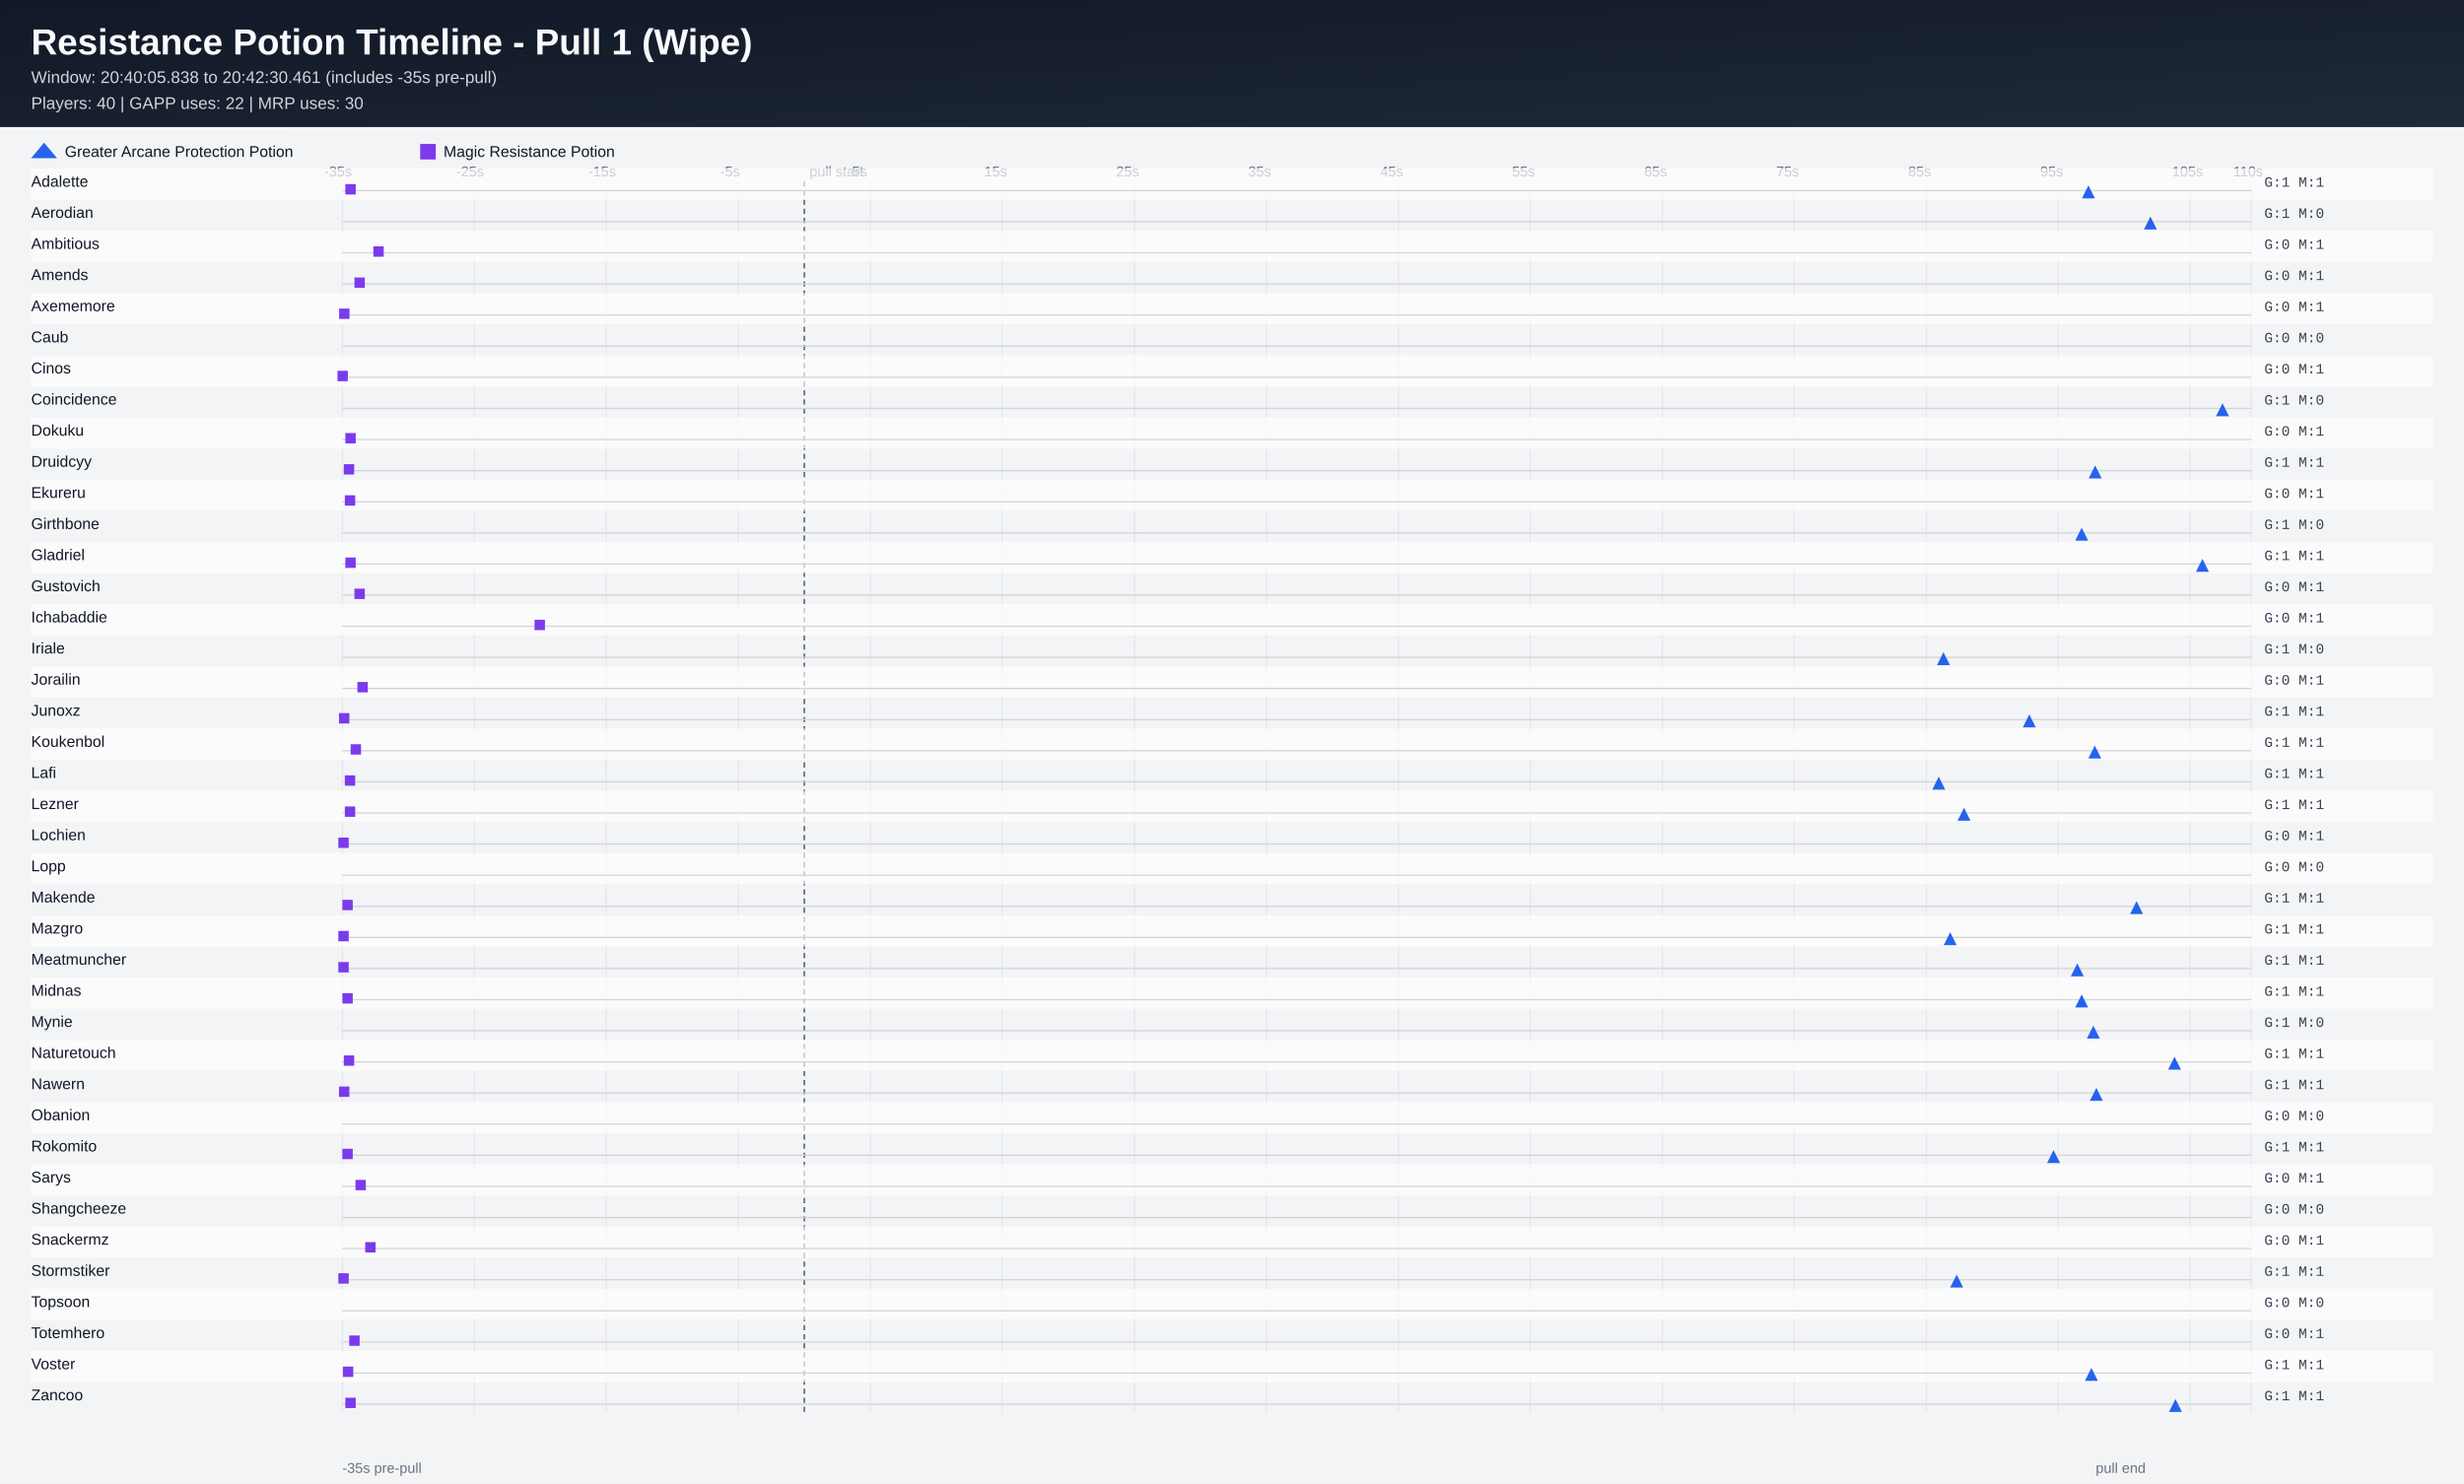
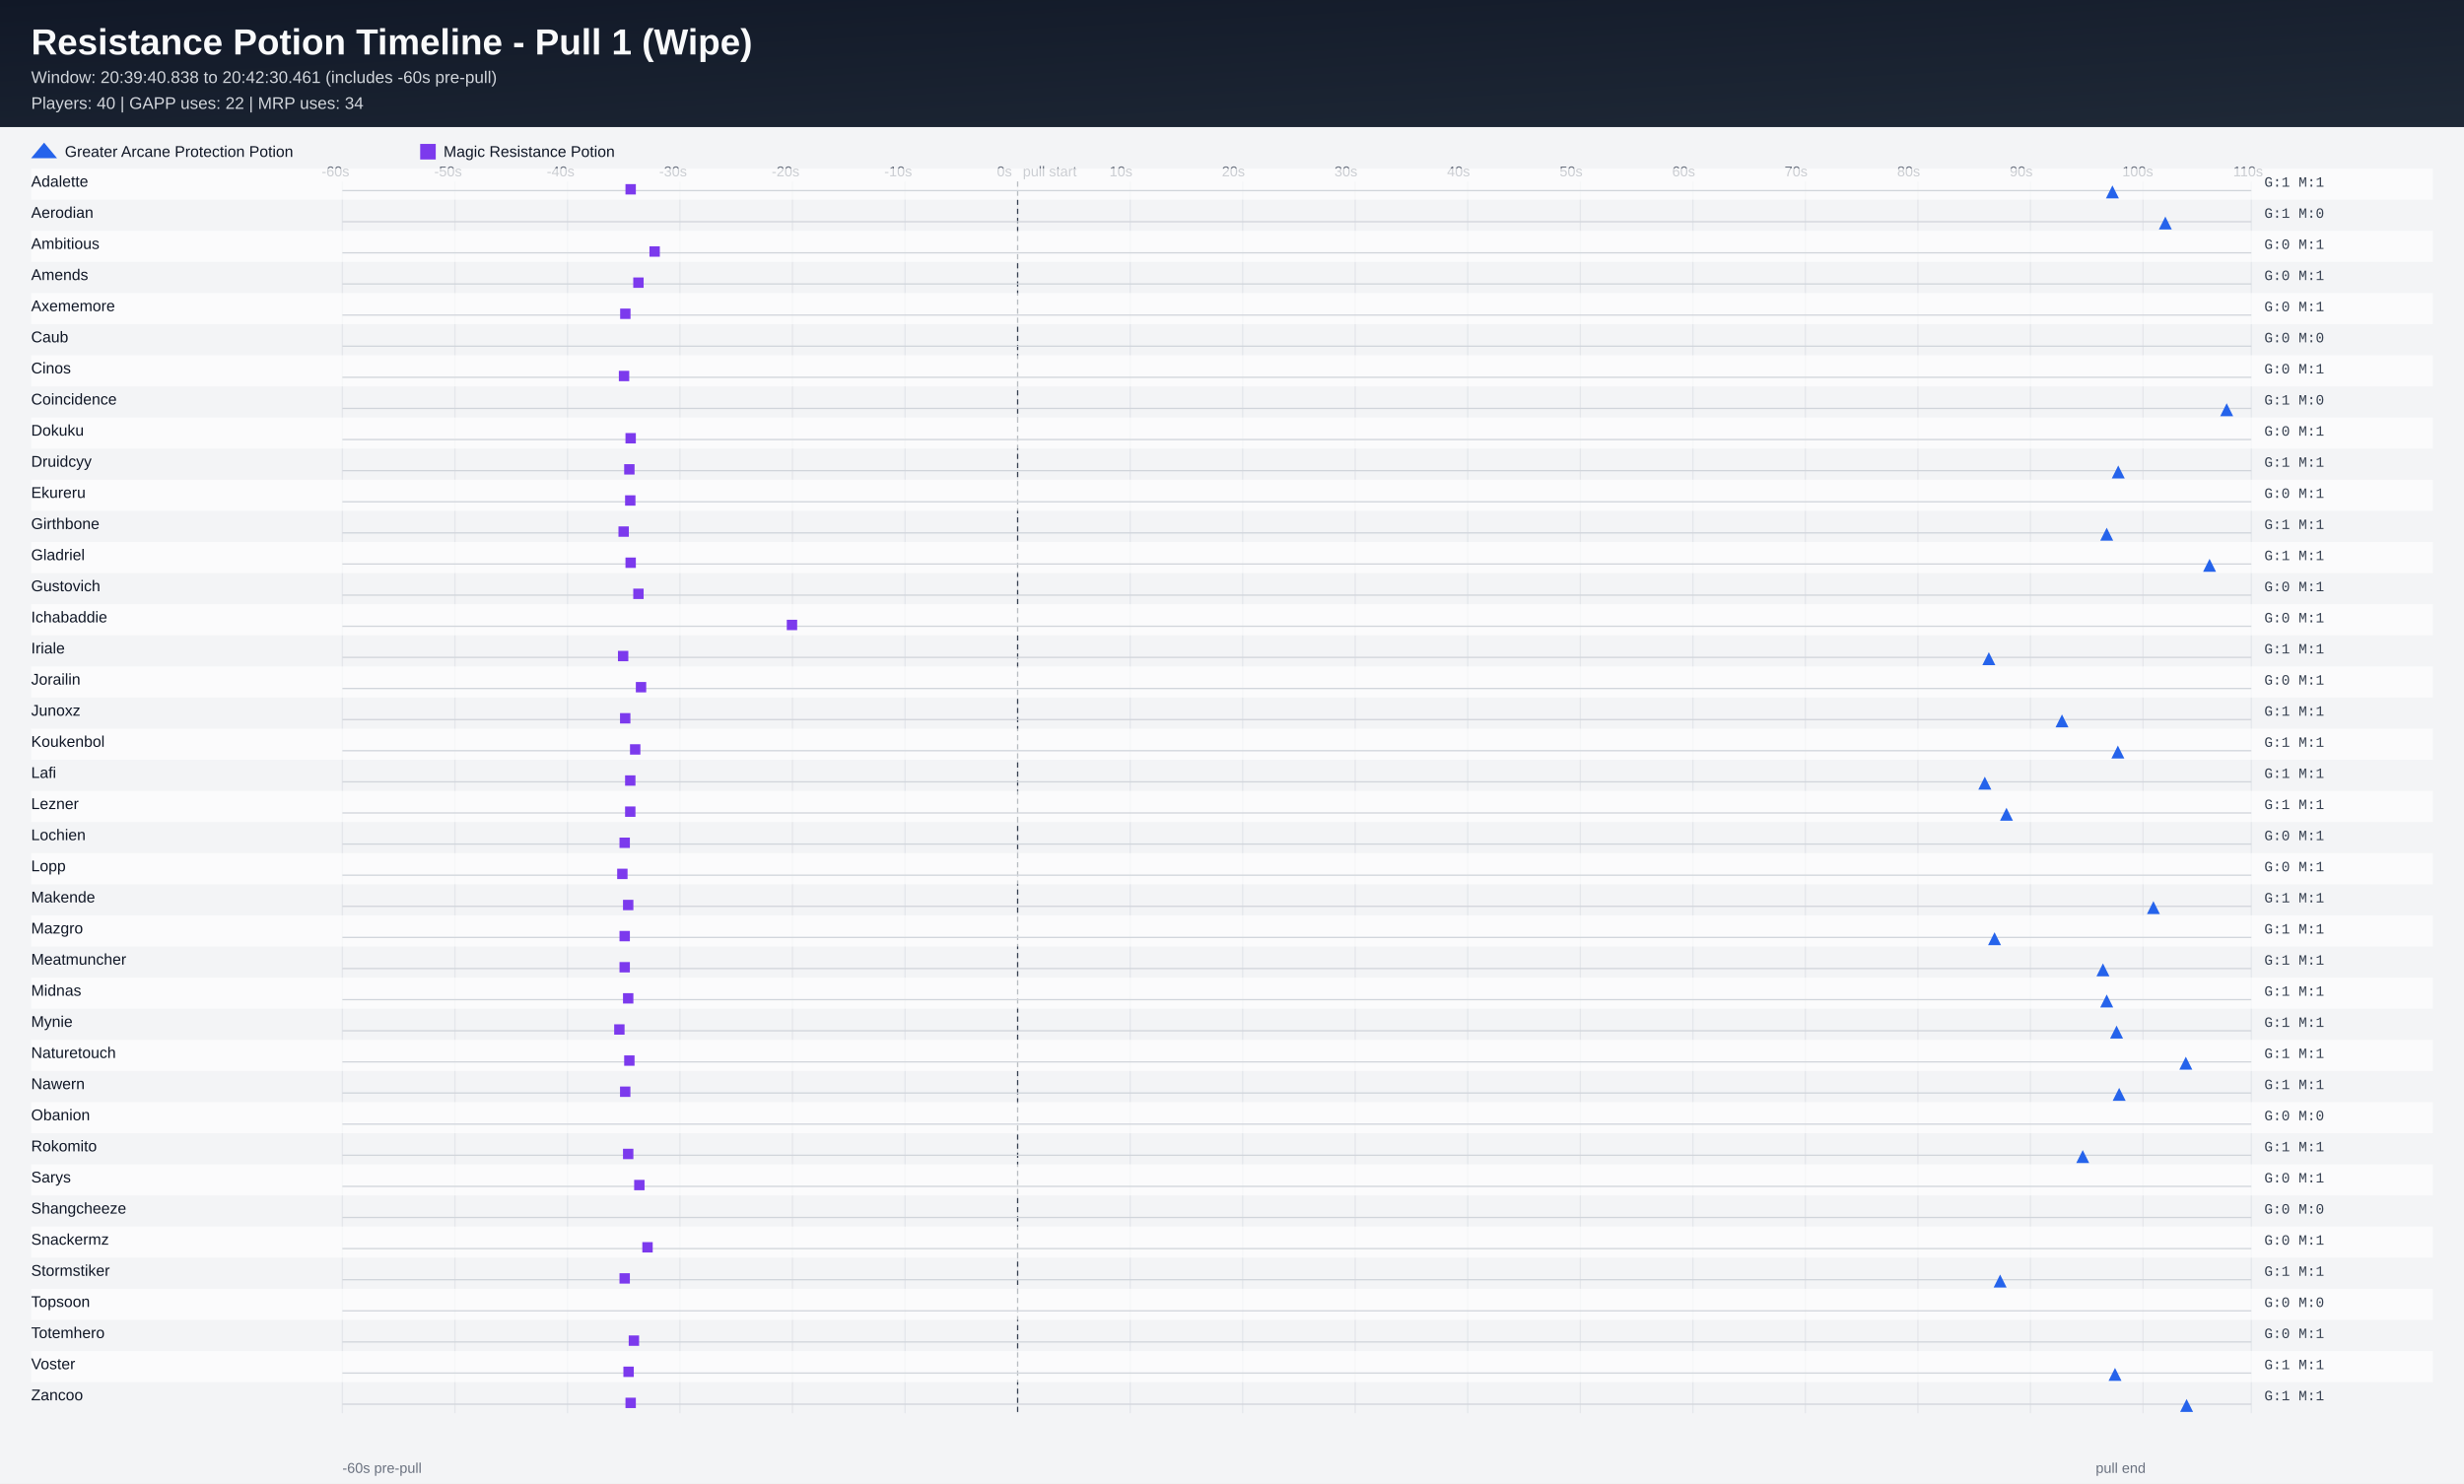
<svg xmlns="http://www.w3.org/2000/svg" width="1900" height="1144" viewBox="0 0 1900 1144">
  <defs>
    <linearGradient id="g" x1="0" y1="0" x2="1" y2="1">
      <stop offset="0%" stop-color="#111827" />
      <stop offset="100%" stop-color="#1f2937" />
    </linearGradient>
  </defs>
  <style>
.title{font:700 28px Arial,sans-serif;fill:#f9fafb;}
.sub{font:400 13px Arial,sans-serif;fill:#d1d5db;}
.legend{font:12px Arial,sans-serif;fill:#111827;}
.name{font:12px Arial,sans-serif;fill:#111827;}
.axis{font:11px Arial,sans-serif;fill:#6b7280;}
.count{font:11px "Courier New", monospace;fill:#374151;}
</style>
  <rect x="0" y="0" width="1900" height="1144" fill="#f3f4f6" />
  <rect x="0" y="0" width="1900" height="98" fill="url(#g)" />
  <text x="24" y="42" class="title">Resistance Potion Timeline - Pull 1 (Wipe)</text>
-   <text x="24" y="64" class="sub">Window: 20:40:05.838 to 20:42:30.461 (includes -35s pre-pull)</text>
-   <text x="24" y="84" class="sub">Players: 40 | GAPP uses: 22 | MRP uses: 30</text>
+   <text x="24" y="64" class="sub">Window: 20:39:40.838 to 20:42:30.461 (includes -60s pre-pull)</text>
+   <text x="24" y="84" class="sub">Players: 40 | GAPP uses: 22 | MRP uses: 34</text>
  <polygon points="24,122 34,110 44,122" fill="#2563eb" />
  <text x="50" y="121" class="legend">Greater Arcane Protection Potion</text>
  <rect x="324" y="111" width="12" height="12" fill="#7c3aed" />
  <text x="342" y="121" class="legend">Magic Resistance Potion</text>
  <line x1="264.0" y1="140" x2="264.0" y2="1090" stroke="#e5e7eb" />
-   <text x="250.0" y="136" class="axis">-35s</text>
-   <line x1="365.8" y1="140" x2="365.8" y2="1090" stroke="#e5e7eb" />
-   <text x="351.8" y="136" class="axis">-25s</text>
-   <line x1="467.6" y1="140" x2="467.6" y2="1090" stroke="#e5e7eb" />
-   <text x="453.6" y="136" class="axis">-15s</text>
-   <line x1="569.3" y1="140" x2="569.3" y2="1090" stroke="#e5e7eb" />
-   <text x="555.3" y="136" class="axis">-5s</text>
-   <line x1="671.1" y1="140" x2="671.1" y2="1090" stroke="#e5e7eb" />
-   <text x="657.1" y="136" class="axis">5s</text>
-   <line x1="772.9" y1="140" x2="772.9" y2="1090" stroke="#e5e7eb" />
-   <text x="758.9" y="136" class="axis">15s</text>
-   <line x1="874.7" y1="140" x2="874.7" y2="1090" stroke="#e5e7eb" />
-   <text x="860.7" y="136" class="axis">25s</text>
-   <line x1="976.5" y1="140" x2="976.5" y2="1090" stroke="#e5e7eb" />
-   <text x="962.5" y="136" class="axis">35s</text>
-   <line x1="1078.3" y1="140" x2="1078.3" y2="1090" stroke="#e5e7eb" />
-   <text x="1064.3" y="136" class="axis">45s</text>
-   <line x1="1180.0" y1="140" x2="1180.0" y2="1090" stroke="#e5e7eb" />
-   <text x="1166.0" y="136" class="axis">55s</text>
-   <line x1="1281.8" y1="140" x2="1281.8" y2="1090" stroke="#e5e7eb" />
-   <text x="1267.8" y="136" class="axis">65s</text>
-   <line x1="1383.6" y1="140" x2="1383.6" y2="1090" stroke="#e5e7eb" />
-   <text x="1369.6" y="136" class="axis">75s</text>
-   <line x1="1485.4" y1="140" x2="1485.4" y2="1090" stroke="#e5e7eb" />
-   <text x="1471.4" y="136" class="axis">85s</text>
-   <line x1="1587.2" y1="140" x2="1587.2" y2="1090" stroke="#e5e7eb" />
-   <text x="1573.2" y="136" class="axis">95s</text>
-   <line x1="1688.9" y1="140" x2="1688.9" y2="1090" stroke="#e5e7eb" />
-   <text x="1674.9" y="136" class="axis">105s</text>
+   <text x="248.0" y="136" class="axis">-60s</text>
+   <line x1="350.8" y1="140" x2="350.8" y2="1090" stroke="#e5e7eb" />
+   <text x="334.8" y="136" class="axis">-50s</text>
+   <line x1="437.6" y1="140" x2="437.6" y2="1090" stroke="#e5e7eb" />
+   <text x="421.6" y="136" class="axis">-40s</text>
+   <line x1="524.3" y1="140" x2="524.3" y2="1090" stroke="#e5e7eb" />
+   <text x="508.3" y="136" class="axis">-30s</text>
+   <line x1="611.1" y1="140" x2="611.1" y2="1090" stroke="#e5e7eb" />
+   <text x="595.1" y="136" class="axis">-20s</text>
+   <line x1="697.9" y1="140" x2="697.9" y2="1090" stroke="#e5e7eb" />
+   <text x="681.9" y="136" class="axis">-10s</text>
+   <line x1="784.7" y1="140" x2="784.7" y2="1090" stroke="#e5e7eb" />
+   <text x="768.7" y="136" class="axis">0s</text>
+   <line x1="871.5" y1="140" x2="871.5" y2="1090" stroke="#e5e7eb" />
+   <text x="855.5" y="136" class="axis">10s</text>
+   <line x1="958.2" y1="140" x2="958.2" y2="1090" stroke="#e5e7eb" />
+   <text x="942.2" y="136" class="axis">20s</text>
+   <line x1="1045.0" y1="140" x2="1045.0" y2="1090" stroke="#e5e7eb" />
+   <text x="1029.0" y="136" class="axis">30s</text>
+   <line x1="1131.8" y1="140" x2="1131.8" y2="1090" stroke="#e5e7eb" />
+   <text x="1115.8" y="136" class="axis">40s</text>
+   <line x1="1218.6" y1="140" x2="1218.6" y2="1090" stroke="#e5e7eb" />
+   <text x="1202.6" y="136" class="axis">50s</text>
+   <line x1="1305.4" y1="140" x2="1305.4" y2="1090" stroke="#e5e7eb" />
+   <text x="1289.4" y="136" class="axis">60s</text>
+   <line x1="1392.1" y1="140" x2="1392.1" y2="1090" stroke="#e5e7eb" />
+   <text x="1376.1" y="136" class="axis">70s</text>
+   <line x1="1478.9" y1="140" x2="1478.9" y2="1090" stroke="#e5e7eb" />
+   <text x="1462.9" y="136" class="axis">80s</text>
+   <line x1="1565.7" y1="140" x2="1565.7" y2="1090" stroke="#e5e7eb" />
+   <text x="1549.7" y="136" class="axis">90s</text>
+   <line x1="1652.5" y1="140" x2="1652.5" y2="1090" stroke="#e5e7eb" />
+   <text x="1636.5" y="136" class="axis">100s</text>
  <line x1="1736.0" y1="140" x2="1736.0" y2="1090" stroke="#e5e7eb" />
  <text x="1722.0" y="136" class="axis">110s</text>
-   <line x1="620.2" y1="140" x2="620.2" y2="1090" stroke="#374151" stroke-dasharray="4 3" />
-   <text x="624.2" y="136" class="axis">pull start</text>
+   <line x1="784.7" y1="140" x2="784.7" y2="1090" stroke="#374151" stroke-dasharray="4 3" />
+   <text x="788.7" y="136" class="axis">pull start</text>
  <rect x="24" y="130" width="1852" height="24" fill="#ffffff" opacity="0.65" />
  <text x="24" y="144" class="name">Adalette</text>
  <line x1="264" y1="147" x2="1736" y2="147" stroke="#d1d5db" />
-   <polygon points="1605.4,153 1610.4,143 1615.4,153" fill="#2563eb" />
-   <rect x="266.3" y="142" width="8" height="8" fill="#7c3aed" />
-   <text x="1746" y="144" class="count">G:1 M:1</text>
+   <polygon points="1623.9,153 1628.9,143 1633.9,153" fill="#2563eb" />
+   <rect x="482.3" y="142" width="8" height="8" fill="#7c3aed" />
+   <text x="1746" y="144" class="count">G:1 M:1 </text>
  <text x="24" y="168" class="name">Aerodian</text>
  <line x1="264" y1="171" x2="1736" y2="171" stroke="#d1d5db" />
-   <polygon points="1653.2,177 1658.2,167 1663.2,177" fill="#2563eb" />
-   <text x="1746" y="168" class="count">G:1 M:0</text>
+   <polygon points="1664.7,177 1669.7,167 1674.7,177" fill="#2563eb" />
+   <text x="1746" y="168" class="count">G:1 M:0 </text>
  <rect x="24" y="178" width="1852" height="24" fill="#ffffff" opacity="0.65" />
  <text x="24" y="192" class="name">Ambitious</text>
  <line x1="264" y1="195" x2="1736" y2="195" stroke="#d1d5db" />
-   <rect x="287.9" y="190" width="8" height="8" fill="#7c3aed" />
-   <text x="1746" y="192" class="count">G:0 M:1</text>
+   <rect x="500.8" y="190" width="8" height="8" fill="#7c3aed" />
+   <text x="1746" y="192" class="count">G:0 M:1 </text>
  <text x="24" y="216" class="name">Amends</text>
  <line x1="264" y1="219" x2="1736" y2="219" stroke="#d1d5db" />
-   <rect x="273.3" y="214" width="8" height="8" fill="#7c3aed" />
-   <text x="1746" y="216" class="count">G:0 M:1</text>
+   <rect x="488.3" y="214" width="8" height="8" fill="#7c3aed" />
+   <text x="1746" y="216" class="count">G:0 M:1 </text>
  <rect x="24" y="226" width="1852" height="24" fill="#ffffff" opacity="0.65" />
  <text x="24" y="240" class="name">Axememore</text>
  <line x1="264" y1="243" x2="1736" y2="243" stroke="#d1d5db" />
-   <rect x="261.5" y="238" width="8" height="8" fill="#7c3aed" />
-   <text x="1746" y="240" class="count">G:0 M:1</text>
+   <rect x="478.2" y="238" width="8" height="8" fill="#7c3aed" />
+   <text x="1746" y="240" class="count">G:0 M:1 </text>
  <text x="24" y="264" class="name">Caub</text>
  <line x1="264" y1="267" x2="1736" y2="267" stroke="#d1d5db" />
-   <text x="1746" y="264" class="count">G:0 M:0</text>
+   <text x="1746" y="264" class="count">G:0 M:0 </text>
  <rect x="24" y="274" width="1852" height="24" fill="#ffffff" opacity="0.65" />
  <text x="24" y="288" class="name">Cinos</text>
  <line x1="264" y1="291" x2="1736" y2="291" stroke="#d1d5db" />
-   <rect x="260.2" y="286" width="8" height="8" fill="#7c3aed" />
-   <text x="1746" y="288" class="count">G:0 M:1</text>
+   <rect x="477.2" y="286" width="8" height="8" fill="#7c3aed" />
+   <text x="1746" y="288" class="count">G:0 M:1 </text>
  <text x="24" y="312" class="name">Coincidence</text>
  <line x1="264" y1="315" x2="1736" y2="315" stroke="#d1d5db" />
-   <polygon points="1708.8,321 1713.8,311 1718.8,321" fill="#2563eb" />
-   <text x="1746" y="312" class="count">G:1 M:0</text>
+   <polygon points="1712.0,321 1717.0,311 1722.0,321" fill="#2563eb" />
+   <text x="1746" y="312" class="count">G:1 M:0 </text>
  <rect x="24" y="322" width="1852" height="24" fill="#ffffff" opacity="0.65" />
  <text x="24" y="336" class="name">Dokuku</text>
  <line x1="264" y1="339" x2="1736" y2="339" stroke="#d1d5db" />
-   <rect x="266.3" y="334" width="8" height="8" fill="#7c3aed" />
-   <text x="1746" y="336" class="count">G:0 M:1</text>
+   <rect x="482.3" y="334" width="8" height="8" fill="#7c3aed" />
+   <text x="1746" y="336" class="count">G:0 M:1 </text>
  <text x="24" y="360" class="name">Druidcyy</text>
  <line x1="264" y1="363" x2="1736" y2="363" stroke="#d1d5db" />
-   <polygon points="1610.6,369 1615.6,359 1620.6,369" fill="#2563eb" />
-   <rect x="265.1" y="358" width="8" height="8" fill="#7c3aed" />
-   <text x="1746" y="360" class="count">G:1 M:1</text>
+   <polygon points="1628.4,369 1633.4,359 1638.4,369" fill="#2563eb" />
+   <rect x="481.3" y="358" width="8" height="8" fill="#7c3aed" />
+   <text x="1746" y="360" class="count">G:1 M:1 </text>
  <rect x="24" y="370" width="1852" height="24" fill="#ffffff" opacity="0.65" />
  <text x="24" y="384" class="name">Ekureru</text>
  <line x1="264" y1="387" x2="1736" y2="387" stroke="#d1d5db" />
-   <rect x="265.9" y="382" width="8" height="8" fill="#7c3aed" />
-   <text x="1746" y="384" class="count">G:0 M:1</text>
+   <rect x="482.0" y="382" width="8" height="8" fill="#7c3aed" />
+   <text x="1746" y="384" class="count">G:0 M:1 </text>
  <text x="24" y="408" class="name">Girthbone</text>
  <line x1="264" y1="411" x2="1736" y2="411" stroke="#d1d5db" />
-   <polygon points="1600.2,417 1605.2,407 1610.2,417" fill="#2563eb" />
-   <text x="1746" y="408" class="count">G:1 M:0</text>
+   <polygon points="1619.5,417 1624.5,407 1629.5,417" fill="#2563eb" />
+   <rect x="476.9" y="406" width="8" height="8" fill="#7c3aed" />
+   <text x="1746" y="408" class="count">G:1 M:1 </text>
  <rect x="24" y="418" width="1852" height="24" fill="#ffffff" opacity="0.65" />
  <text x="24" y="432" class="name">Gladriel</text>
  <line x1="264" y1="435" x2="1736" y2="435" stroke="#d1d5db" />
-   <polygon points="1693.3,441 1698.3,431 1703.3,441" fill="#2563eb" />
-   <rect x="266.3" y="430" width="8" height="8" fill="#7c3aed" />
-   <text x="1746" y="432" class="count">G:1 M:1</text>
+   <polygon points="1698.8,441 1703.8,431 1708.8,441" fill="#2563eb" />
+   <rect x="482.3" y="430" width="8" height="8" fill="#7c3aed" />
+   <text x="1746" y="432" class="count">G:1 M:1 </text>
  <text x="24" y="456" class="name">Gustovich</text>
  <line x1="264" y1="459" x2="1736" y2="459" stroke="#d1d5db" />
-   <rect x="273.3" y="454" width="8" height="8" fill="#7c3aed" />
-   <text x="1746" y="456" class="count">G:0 M:1</text>
+   <rect x="488.3" y="454" width="8" height="8" fill="#7c3aed" />
+   <text x="1746" y="456" class="count">G:0 M:1 </text>
  <rect x="24" y="466" width="1852" height="24" fill="#ffffff" opacity="0.65" />
  <text x="24" y="480" class="name">Ichabaddie</text>
  <line x1="264" y1="483" x2="1736" y2="483" stroke="#d1d5db" />
-   <rect x="412.2" y="478" width="8" height="8" fill="#7c3aed" />
-   <text x="1746" y="480" class="count">G:0 M:1</text>
+   <rect x="606.7" y="478" width="8" height="8" fill="#7c3aed" />
+   <text x="1746" y="480" class="count">G:0 M:1 </text>
  <text x="24" y="504" class="name">Iriale</text>
  <line x1="264" y1="507" x2="1736" y2="507" stroke="#d1d5db" />
-   <polygon points="1493.6,513 1498.6,503 1503.6,513" fill="#2563eb" />
-   <text x="1746" y="504" class="count">G:1 M:0</text>
+   <polygon points="1528.6,513 1533.6,503 1538.6,513" fill="#2563eb" />
+   <rect x="476.5" y="502" width="8" height="8" fill="#7c3aed" />
+   <text x="1746" y="504" class="count">G:1 M:1 </text>
  <rect x="24" y="514" width="1852" height="24" fill="#ffffff" opacity="0.65" />
  <text x="24" y="528" class="name">Jorailin</text>
  <line x1="264" y1="531" x2="1736" y2="531" stroke="#d1d5db" />
-   <rect x="275.6" y="526" width="8" height="8" fill="#7c3aed" />
-   <text x="1746" y="528" class="count">G:0 M:1</text>
+   <rect x="490.3" y="526" width="8" height="8" fill="#7c3aed" />
+   <text x="1746" y="528" class="count">G:0 M:1 </text>
  <text x="24" y="552" class="name">Junoxz</text>
  <line x1="264" y1="555" x2="1736" y2="555" stroke="#d1d5db" />
-   <polygon points="1559.8,561 1564.8,551 1569.8,561" fill="#2563eb" />
-   <rect x="261.4" y="550" width="8" height="8" fill="#7c3aed" />
-   <text x="1746" y="552" class="count">G:1 M:1</text>
+   <polygon points="1585.0,561 1590.0,551 1595.0,561" fill="#2563eb" />
+   <rect x="478.1" y="550" width="8" height="8" fill="#7c3aed" />
+   <text x="1746" y="552" class="count">G:1 M:1 </text>
  <rect x="24" y="562" width="1852" height="24" fill="#ffffff" opacity="0.65" />
  <text x="24" y="576" class="name">Koukenbol</text>
  <line x1="264" y1="579" x2="1736" y2="579" stroke="#d1d5db" />
-   <polygon points="1610.3,585 1615.3,575 1620.3,585" fill="#2563eb" />
-   <rect x="270.4" y="574" width="8" height="8" fill="#7c3aed" />
-   <text x="1746" y="576" class="count">G:1 M:1</text>
+   <polygon points="1628.1,585 1633.1,575 1638.1,585" fill="#2563eb" />
+   <rect x="485.8" y="574" width="8" height="8" fill="#7c3aed" />
+   <text x="1746" y="576" class="count">G:1 M:1 </text>
  <text x="24" y="600" class="name">Lafi</text>
  <line x1="264" y1="603" x2="1736" y2="603" stroke="#d1d5db" />
-   <polygon points="1490.0,609 1495.0,599 1500.0,609" fill="#2563eb" />
-   <rect x="265.9" y="598" width="8" height="8" fill="#7c3aed" />
-   <text x="1746" y="600" class="count">G:1 M:1</text>
+   <polygon points="1525.5,609 1530.5,599 1535.5,609" fill="#2563eb" />
+   <rect x="482.0" y="598" width="8" height="8" fill="#7c3aed" />
+   <text x="1746" y="600" class="count">G:1 M:1 </text>
  <rect x="24" y="610" width="1852" height="24" fill="#ffffff" opacity="0.65" />
  <text x="24" y="624" class="name">Lezner</text>
  <line x1="264" y1="627" x2="1736" y2="627" stroke="#d1d5db" />
-   <polygon points="1509.5,633 1514.5,623 1519.5,633" fill="#2563eb" />
-   <rect x="265.9" y="622" width="8" height="8" fill="#7c3aed" />
-   <text x="1746" y="624" class="count">G:1 M:1</text>
+   <polygon points="1542.2,633 1547.2,623 1552.2,633" fill="#2563eb" />
+   <rect x="482.0" y="622" width="8" height="8" fill="#7c3aed" />
+   <text x="1746" y="624" class="count">G:1 M:1 </text>
  <text x="24" y="648" class="name">Lochien</text>
  <line x1="264" y1="651" x2="1736" y2="651" stroke="#d1d5db" />
-   <rect x="260.9" y="646" width="8" height="8" fill="#7c3aed" />
-   <text x="1746" y="648" class="count">G:0 M:1</text>
+   <rect x="477.7" y="646" width="8" height="8" fill="#7c3aed" />
+   <text x="1746" y="648" class="count">G:0 M:1 </text>
  <rect x="24" y="658" width="1852" height="24" fill="#ffffff" opacity="0.65" />
  <text x="24" y="672" class="name">Lopp</text>
  <line x1="264" y1="675" x2="1736" y2="675" stroke="#d1d5db" />
-   <text x="1746" y="672" class="count">G:0 M:0</text>
+   <rect x="475.9" y="670" width="8" height="8" fill="#7c3aed" />
+   <text x="1746" y="672" class="count">G:0 M:1 </text>
  <text x="24" y="696" class="name">Makende</text>
  <line x1="264" y1="699" x2="1736" y2="699" stroke="#d1d5db" />
-   <polygon points="1642.5,705 1647.5,695 1652.5,705" fill="#2563eb" />
-   <rect x="264.0" y="694" width="8" height="8" fill="#7c3aed" />
-   <text x="1746" y="696" class="count">G:1 M:1</text>
+   <polygon points="1655.5,705 1660.5,695 1665.5,705" fill="#2563eb" />
+   <rect x="480.4" y="694" width="8" height="8" fill="#7c3aed" />
+   <text x="1746" y="696" class="count">G:1 M:1 </text>
  <rect x="24" y="706" width="1852" height="24" fill="#ffffff" opacity="0.65" />
  <text x="24" y="720" class="name">Mazgro</text>
  <line x1="264" y1="723" x2="1736" y2="723" stroke="#d1d5db" />
-   <polygon points="1498.8,729 1503.8,719 1508.8,729" fill="#2563eb" />
-   <rect x="260.9" y="718" width="8" height="8" fill="#7c3aed" />
-   <text x="1746" y="720" class="count">G:1 M:1</text>
+   <polygon points="1533.0,729 1538.0,719 1543.0,729" fill="#2563eb" />
+   <rect x="477.7" y="718" width="8" height="8" fill="#7c3aed" />
+   <text x="1746" y="720" class="count">G:1 M:1 </text>
  <text x="24" y="744" class="name">Meatmuncher</text>
  <line x1="264" y1="747" x2="1736" y2="747" stroke="#d1d5db" />
-   <polygon points="1596.8,753 1601.8,743 1606.8,753" fill="#2563eb" />
-   <rect x="260.9" y="742" width="8" height="8" fill="#7c3aed" />
-   <text x="1746" y="744" class="count">G:1 M:1</text>
+   <polygon points="1616.6,753 1621.6,743 1626.6,753" fill="#2563eb" />
+   <rect x="477.7" y="742" width="8" height="8" fill="#7c3aed" />
+   <text x="1746" y="744" class="count">G:1 M:1 </text>
  <rect x="24" y="754" width="1852" height="24" fill="#ffffff" opacity="0.65" />
  <text x="24" y="768" class="name">Midnas</text>
  <line x1="264" y1="771" x2="1736" y2="771" stroke="#d1d5db" />
-   <polygon points="1600.2,777 1605.2,767 1610.2,777" fill="#2563eb" />
-   <rect x="264.0" y="766" width="8" height="8" fill="#7c3aed" />
-   <text x="1746" y="768" class="count">G:1 M:1</text>
+   <polygon points="1619.5,777 1624.5,767 1629.5,777" fill="#2563eb" />
+   <rect x="480.4" y="766" width="8" height="8" fill="#7c3aed" />
+   <text x="1746" y="768" class="count">G:1 M:1 </text>
  <text x="24" y="792" class="name">Mynie</text>
  <line x1="264" y1="795" x2="1736" y2="795" stroke="#d1d5db" />
-   <polygon points="1609.2,801 1614.2,791 1619.2,801" fill="#2563eb" />
-   <text x="1746" y="792" class="count">G:1 M:0</text>
+   <polygon points="1627.1,801 1632.1,791 1637.1,801" fill="#2563eb" />
+   <rect x="473.6" y="790" width="8" height="8" fill="#7c3aed" />
+   <text x="1746" y="792" class="count">G:1 M:1 </text>
  <rect x="24" y="802" width="1852" height="24" fill="#ffffff" opacity="0.65" />
  <text x="24" y="816" class="name">Naturetouch</text>
  <line x1="264" y1="819" x2="1736" y2="819" stroke="#d1d5db" />
-   <polygon points="1671.8,825 1676.8,815 1681.8,825" fill="#2563eb" />
-   <rect x="265.1" y="814" width="8" height="8" fill="#7c3aed" />
-   <text x="1746" y="816" class="count">G:1 M:1</text>
+   <polygon points="1680.5,825 1685.5,815 1690.5,825" fill="#2563eb" />
+   <rect x="481.3" y="814" width="8" height="8" fill="#7c3aed" />
+   <text x="1746" y="816" class="count">G:1 M:1 </text>
  <text x="24" y="840" class="name">Nawern</text>
  <line x1="264" y1="843" x2="1736" y2="843" stroke="#d1d5db" />
-   <polygon points="1611.5,849 1616.5,839 1621.5,849" fill="#2563eb" />
-   <rect x="261.4" y="838" width="8" height="8" fill="#7c3aed" />
-   <text x="1746" y="840" class="count">G:1 M:1</text>
+   <polygon points="1629.1,849 1634.1,839 1639.1,849" fill="#2563eb" />
+   <rect x="478.1" y="838" width="8" height="8" fill="#7c3aed" />
+   <text x="1746" y="840" class="count">G:1 M:1 </text>
  <rect x="24" y="850" width="1852" height="24" fill="#ffffff" opacity="0.65" />
  <text x="24" y="864" class="name">Obanion</text>
  <line x1="264" y1="867" x2="1736" y2="867" stroke="#d1d5db" />
-   <text x="1746" y="864" class="count">G:0 M:0</text>
+   <text x="1746" y="864" class="count">G:0 M:0 </text>
  <text x="24" y="888" class="name">Rokomito</text>
  <line x1="264" y1="891" x2="1736" y2="891" stroke="#d1d5db" />
-   <polygon points="1578.5,897 1583.5,887 1588.5,897" fill="#2563eb" />
-   <rect x="264.0" y="886" width="8" height="8" fill="#7c3aed" />
-   <text x="1746" y="888" class="count">G:1 M:1</text>
+   <polygon points="1601.0,897 1606.0,887 1611.0,897" fill="#2563eb" />
+   <rect x="480.4" y="886" width="8" height="8" fill="#7c3aed" />
+   <text x="1746" y="888" class="count">G:1 M:1 </text>
  <rect x="24" y="898" width="1852" height="24" fill="#ffffff" opacity="0.65" />
  <text x="24" y="912" class="name">Sarys</text>
  <line x1="264" y1="915" x2="1736" y2="915" stroke="#d1d5db" />
-   <rect x="274.1" y="910" width="8" height="8" fill="#7c3aed" />
-   <text x="1746" y="912" class="count">G:0 M:1</text>
+   <rect x="489.0" y="910" width="8" height="8" fill="#7c3aed" />
+   <text x="1746" y="912" class="count">G:0 M:1 </text>
  <text x="24" y="936" class="name">Shangcheeze</text>
  <line x1="264" y1="939" x2="1736" y2="939" stroke="#d1d5db" />
-   <text x="1746" y="936" class="count">G:0 M:0</text>
+   <text x="1746" y="936" class="count">G:0 M:0 </text>
  <rect x="24" y="946" width="1852" height="24" fill="#ffffff" opacity="0.65" />
  <text x="24" y="960" class="name">Snackermz</text>
  <line x1="264" y1="963" x2="1736" y2="963" stroke="#d1d5db" />
-   <rect x="281.6" y="958" width="8" height="8" fill="#7c3aed" />
-   <text x="1746" y="960" class="count">G:0 M:1</text>
+   <rect x="495.3" y="958" width="8" height="8" fill="#7c3aed" />
+   <text x="1746" y="960" class="count">G:0 M:1 </text>
  <text x="24" y="984" class="name">Stormstiker</text>
  <line x1="264" y1="987" x2="1736" y2="987" stroke="#d1d5db" />
-   <polygon points="1503.8,993 1508.8,983 1513.8,993" fill="#2563eb" />
-   <rect x="260.9" y="982" width="8" height="8" fill="#7c3aed" />
-   <text x="1746" y="984" class="count">G:1 M:1</text>
+   <polygon points="1537.3,993 1542.3,983 1547.3,993" fill="#2563eb" />
+   <rect x="477.7" y="982" width="8" height="8" fill="#7c3aed" />
+   <text x="1746" y="984" class="count">G:1 M:1 </text>
  <rect x="24" y="994" width="1852" height="24" fill="#ffffff" opacity="0.65" />
  <text x="24" y="1008" class="name">Topsoon</text>
  <line x1="264" y1="1011" x2="1736" y2="1011" stroke="#d1d5db" />
-   <text x="1746" y="1008" class="count">G:0 M:0</text>
+   <text x="1746" y="1008" class="count">G:0 M:0 </text>
  <text x="24" y="1032" class="name">Totemhero</text>
  <line x1="264" y1="1035" x2="1736" y2="1035" stroke="#d1d5db" />
-   <rect x="269.3" y="1030" width="8" height="8" fill="#7c3aed" />
-   <text x="1746" y="1032" class="count">G:0 M:1</text>
+   <rect x="484.8" y="1030" width="8" height="8" fill="#7c3aed" />
+   <text x="1746" y="1032" class="count">G:0 M:1 </text>
  <rect x="24" y="1042" width="1852" height="24" fill="#ffffff" opacity="0.65" />
  <text x="24" y="1056" class="name">Voster</text>
  <line x1="264" y1="1059" x2="1736" y2="1059" stroke="#d1d5db" />
-   <polygon points="1607.7,1065 1612.7,1055 1617.7,1065" fill="#2563eb" />
-   <rect x="264.4" y="1054" width="8" height="8" fill="#7c3aed" />
-   <text x="1746" y="1056" class="count">G:1 M:1</text>
+   <polygon points="1625.9,1065 1630.9,1055 1635.9,1065" fill="#2563eb" />
+   <rect x="480.7" y="1054" width="8" height="8" fill="#7c3aed" />
+   <text x="1746" y="1056" class="count">G:1 M:1 </text>
  <text x="24" y="1080" class="name">Zancoo</text>
  <line x1="264" y1="1083" x2="1736" y2="1083" stroke="#d1d5db" />
-   <polygon points="1672.5,1089 1677.5,1079 1682.5,1089" fill="#2563eb" />
-   <rect x="266.3" y="1078" width="8" height="8" fill="#7c3aed" />
-   <text x="1746" y="1080" class="count">G:1 M:1</text>
-   <text x="264" y="1136" class="axis">-35s pre-pull</text>
+   <polygon points="1681.1,1089 1686.1,1079 1691.1,1089" fill="#2563eb" />
+   <rect x="482.3" y="1078" width="8" height="8" fill="#7c3aed" />
+   <text x="1746" y="1080" class="count">G:1 M:1 </text>
+   <text x="264" y="1136" class="axis">-60s pre-pull</text>
  <text x="1616" y="1136" class="axis">pull end</text>
</svg>
